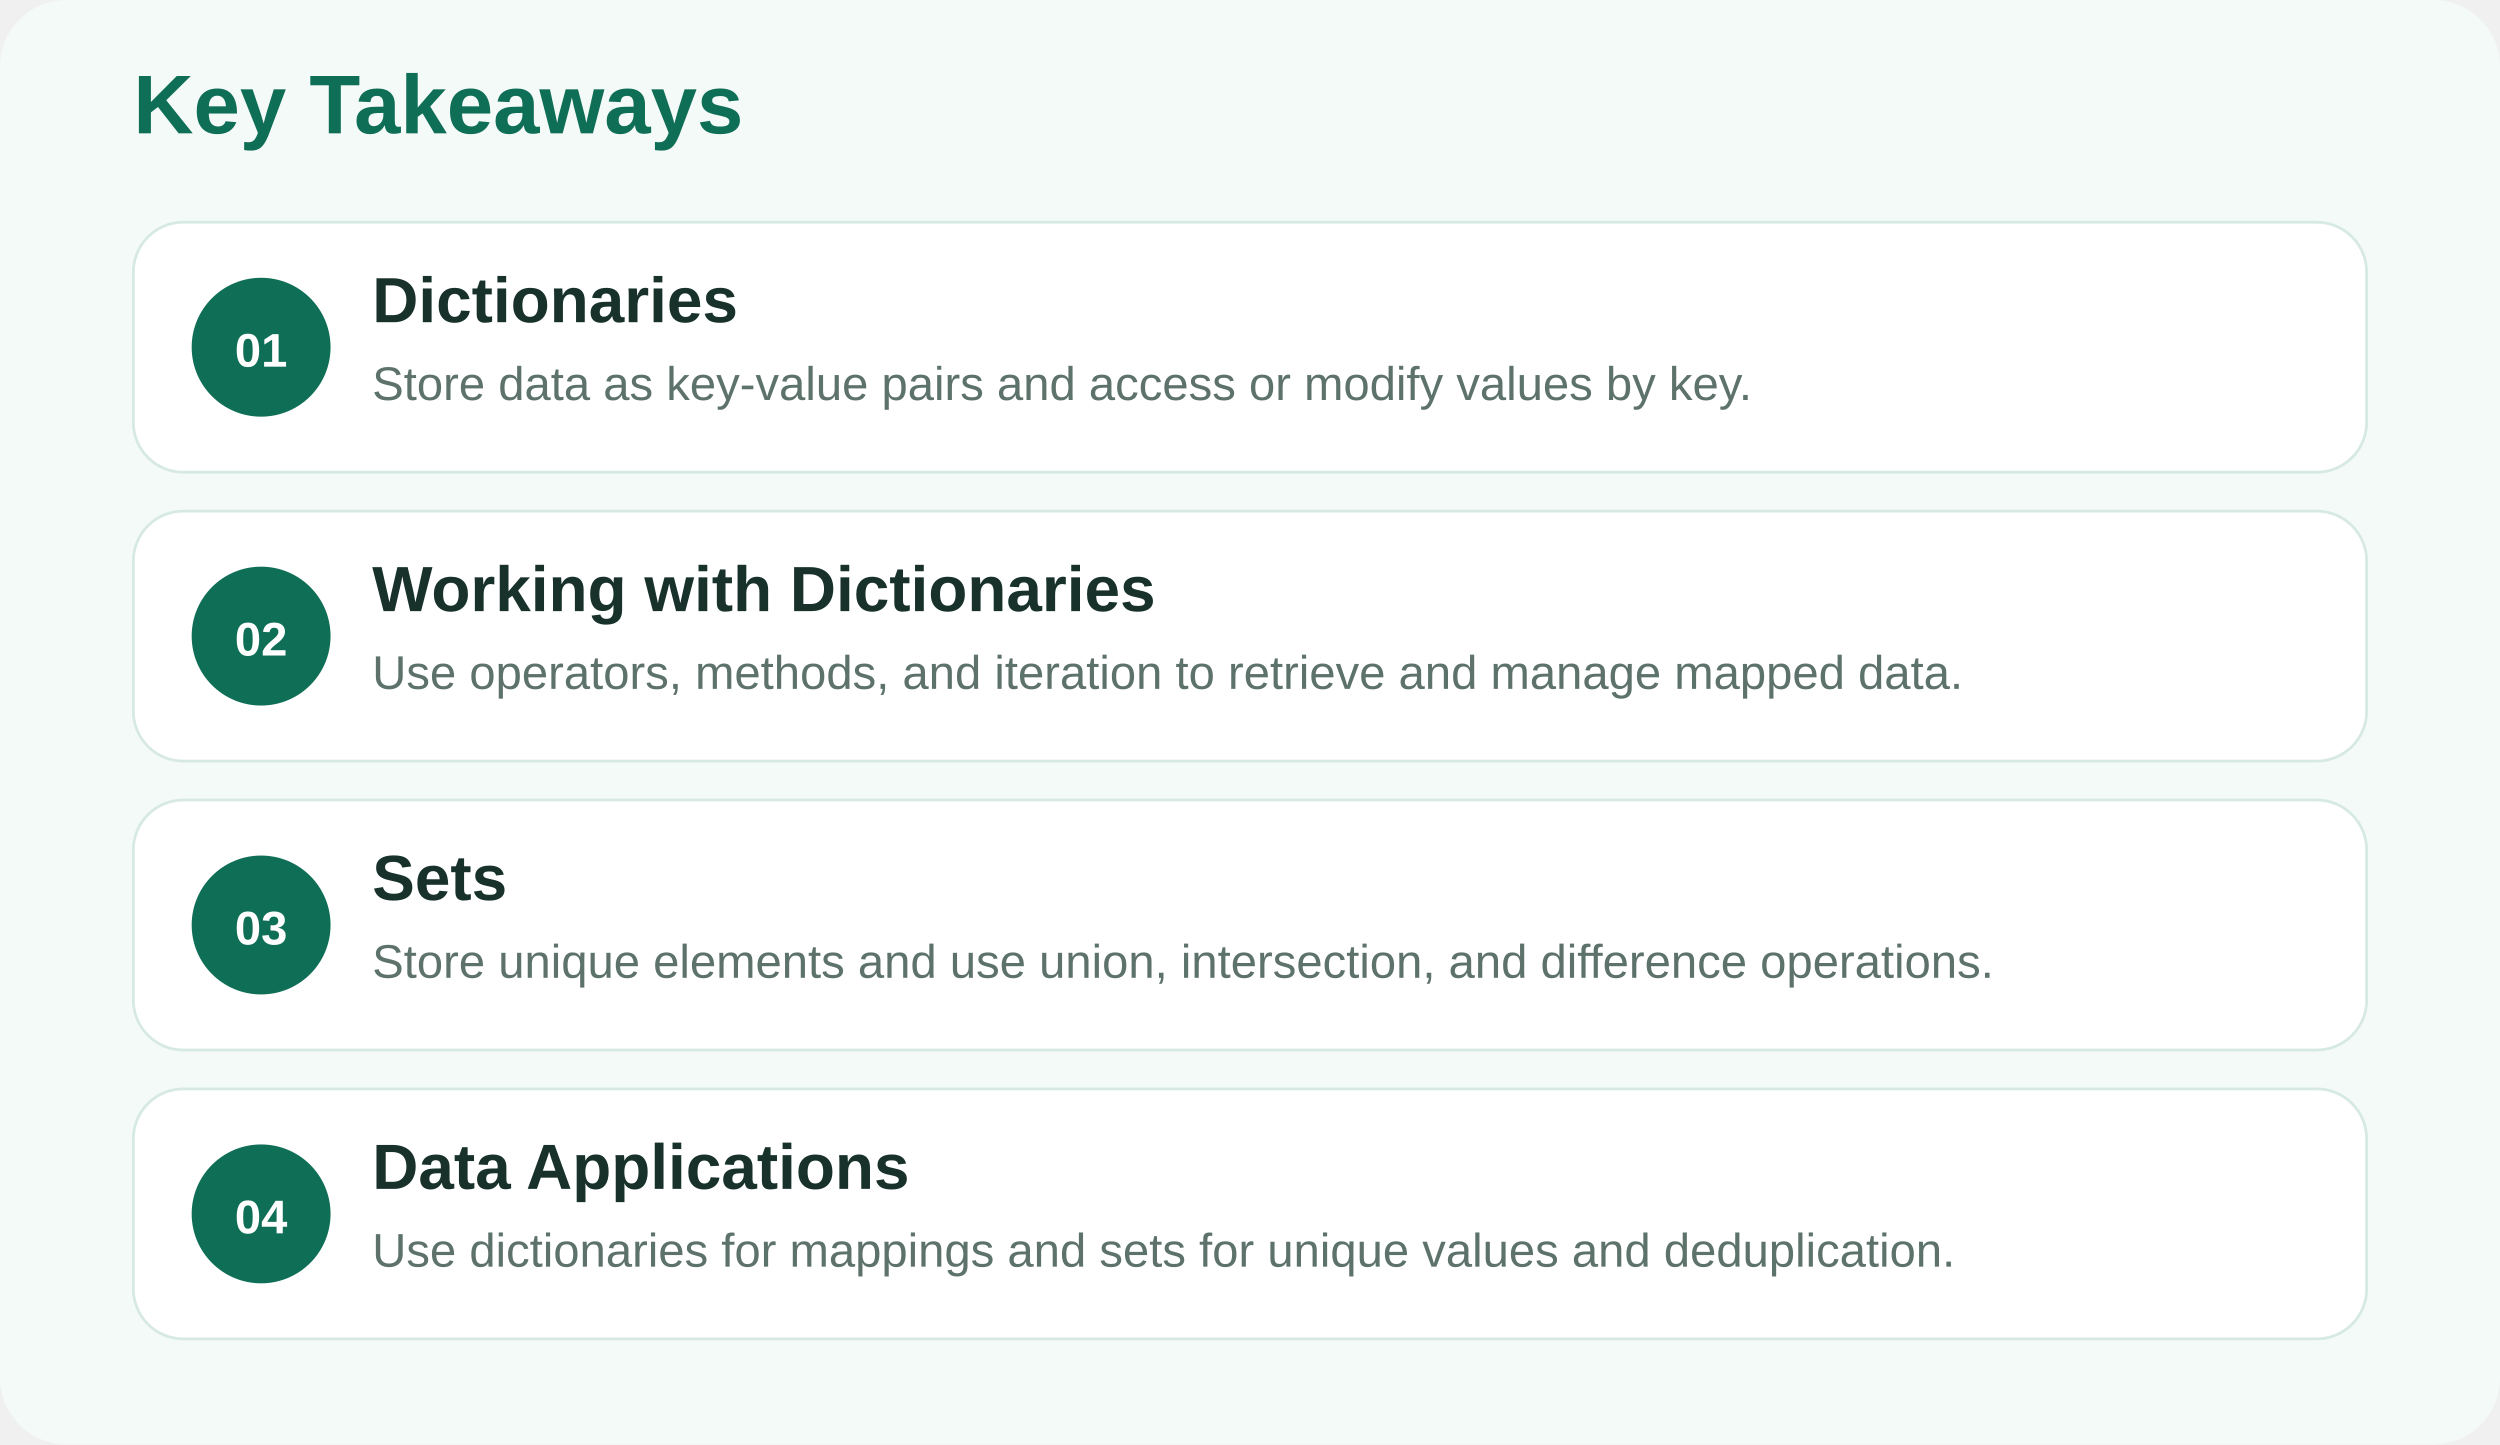
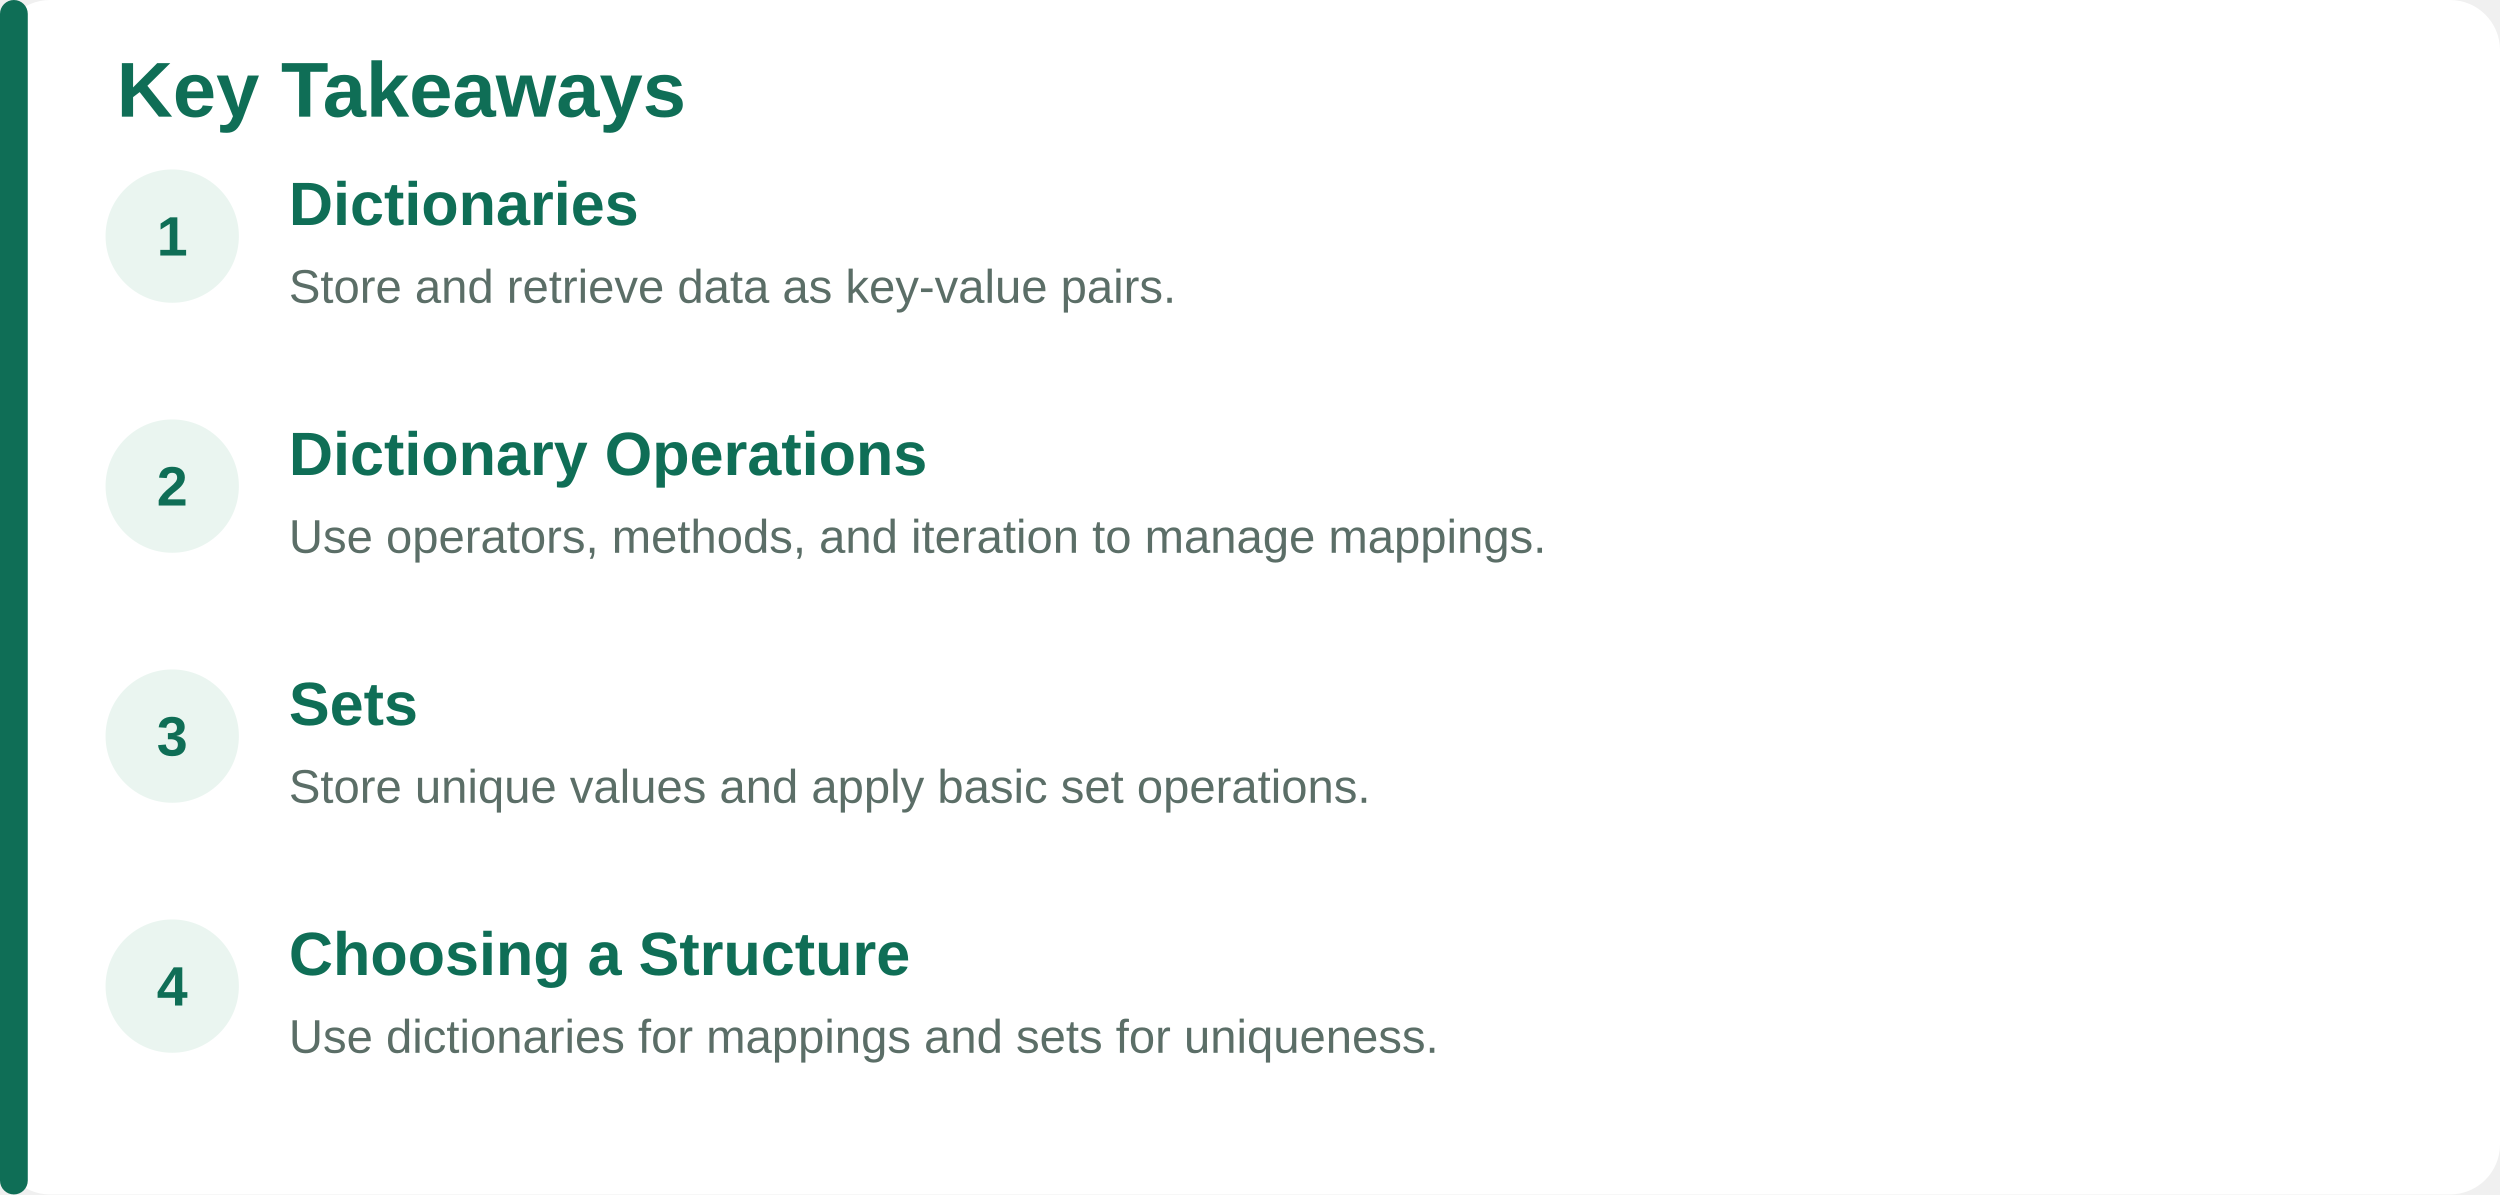
- <svg xmlns="http://www.w3.org/2000/svg" width="900" height="520" viewBox="0 0 900 520">
-   <rect width="900" height="520" rx="24" fill="#F4FAF7" />
-   <text x="48" y="48" fill="#0F6E56" font-family="Arial, Helvetica, sans-serif" font-size="30" font-weight="800">Key Takeaways</text>
-   <g transform="translate(48 80)">
-     <rect width="804" height="90" rx="18" fill="#FFFFFF" stroke="#D6E9E2" />
-     <circle cx="46" cy="45" r="25" fill="#0F6E56" />
-     <text x="46" y="52" text-anchor="middle" fill="#FFFFFF" font-family="Arial, Helvetica, sans-serif" font-size="17" font-weight="800">01</text>
-     <text x="86" y="36" fill="#18322B" font-family="Arial, Helvetica, sans-serif" font-size="23" font-weight="800">Dictionaries</text>
-     <text x="86" y="64" fill="#5D726B" font-family="Arial, Helvetica, sans-serif" font-size="17">Store data as key-value pairs and access or modify values by key.</text>
-   </g>
-   <g transform="translate(48 184)">
-     <rect width="804" height="90" rx="18" fill="#FFFFFF" stroke="#D6E9E2" />
-     <circle cx="46" cy="45" r="25" fill="#0F6E56" />
-     <text x="46" y="52" text-anchor="middle" fill="#FFFFFF" font-family="Arial, Helvetica, sans-serif" font-size="17" font-weight="800">02</text>
-     <text x="86" y="36" fill="#18322B" font-family="Arial, Helvetica, sans-serif" font-size="23" font-weight="800">Working with Dictionaries</text>
-     <text x="86" y="64" fill="#5D726B" font-family="Arial, Helvetica, sans-serif" font-size="17">Use operators, methods, and iteration to retrieve and manage mapped data.</text>
-   </g>
-   <g transform="translate(48 288)">
-     <rect width="804" height="90" rx="18" fill="#FFFFFF" stroke="#D6E9E2" />
-     <circle cx="46" cy="45" r="25" fill="#0F6E56" />
-     <text x="46" y="52" text-anchor="middle" fill="#FFFFFF" font-family="Arial, Helvetica, sans-serif" font-size="17" font-weight="800">03</text>
-     <text x="86" y="36" fill="#18322B" font-family="Arial, Helvetica, sans-serif" font-size="23" font-weight="800">Sets</text>
-     <text x="86" y="64" fill="#5D726B" font-family="Arial, Helvetica, sans-serif" font-size="17">Store unique elements and use union, intersection, and difference operations.</text>
-   </g>
-   <g transform="translate(48 392)">
-     <rect width="804" height="90" rx="18" fill="#FFFFFF" stroke="#D6E9E2" />
-     <circle cx="46" cy="45" r="25" fill="#0F6E56" />
-     <text x="46" y="52" text-anchor="middle" fill="#FFFFFF" font-family="Arial, Helvetica, sans-serif" font-size="17" font-weight="800">04</text>
-     <text x="86" y="36" fill="#18322B" font-family="Arial, Helvetica, sans-serif" font-size="23" font-weight="800">Data Applications</text>
-     <text x="86" y="64" fill="#5D726B" font-family="Arial, Helvetica, sans-serif" font-size="17">Use dictionaries for mappings and sets for unique values and deduplication.</text>
-   </g>
+ <svg xmlns="http://www.w3.org/2000/svg" width="900" height="430" viewBox="0 0 900 430">
+   <rect width="900" height="430" rx="18" fill="#FFFFFF" />
+   <rect x="0" y="0" width="10" height="430" rx="5" fill="#0F6E56" />
+   <text x="42" y="42" fill="#0F6E56" font-family="Arial, Helvetica, sans-serif" font-size="28" font-weight="800">Key Takeaways</text>
+   <circle cx="62" cy="85" r="24" fill="#EAF5F0" />
+   <text x="62" y="92" text-anchor="middle" fill="#0F6E56" font-family="Arial, Helvetica, sans-serif" font-size="20" font-weight="800">1</text>
+   <text x="104" y="81" fill="#0F6E56" font-family="Arial, Helvetica, sans-serif" font-size="22" font-weight="800">Dictionaries</text>
+   <text x="104" y="109" fill="#5B6E67" font-family="Arial, Helvetica, sans-serif" font-size="17">Store and retrieve data as key-value pairs.</text>
+   <circle cx="62" cy="175" r="24" fill="#EAF5F0" />
+   <text x="62" y="182" text-anchor="middle" fill="#0F6E56" font-family="Arial, Helvetica, sans-serif" font-size="20" font-weight="800">2</text>
+   <text x="104" y="171" fill="#0F6E56" font-family="Arial, Helvetica, sans-serif" font-size="22" font-weight="800">Dictionary Operations</text>
+   <text x="104" y="199" fill="#5B6E67" font-family="Arial, Helvetica, sans-serif" font-size="17">Use operators, methods, and iteration to manage mappings.</text>
+   <circle cx="62" cy="265" r="24" fill="#EAF5F0" />
+   <text x="62" y="272" text-anchor="middle" fill="#0F6E56" font-family="Arial, Helvetica, sans-serif" font-size="20" font-weight="800">3</text>
+   <text x="104" y="261" fill="#0F6E56" font-family="Arial, Helvetica, sans-serif" font-size="22" font-weight="800">Sets</text>
+   <text x="104" y="289" fill="#5B6E67" font-family="Arial, Helvetica, sans-serif" font-size="17">Store unique values and apply basic set operations.</text>
+   <circle cx="62" cy="355" r="24" fill="#EAF5F0" />
+   <text x="62" y="362" text-anchor="middle" fill="#0F6E56" font-family="Arial, Helvetica, sans-serif" font-size="20" font-weight="800">4</text>
+   <text x="104" y="351" fill="#0F6E56" font-family="Arial, Helvetica, sans-serif" font-size="22" font-weight="800">Choosing a Structure</text>
+   <text x="104" y="379" fill="#5B6E67" font-family="Arial, Helvetica, sans-serif" font-size="17">Use dictionaries for mappings and sets for uniqueness.</text>
</svg>
